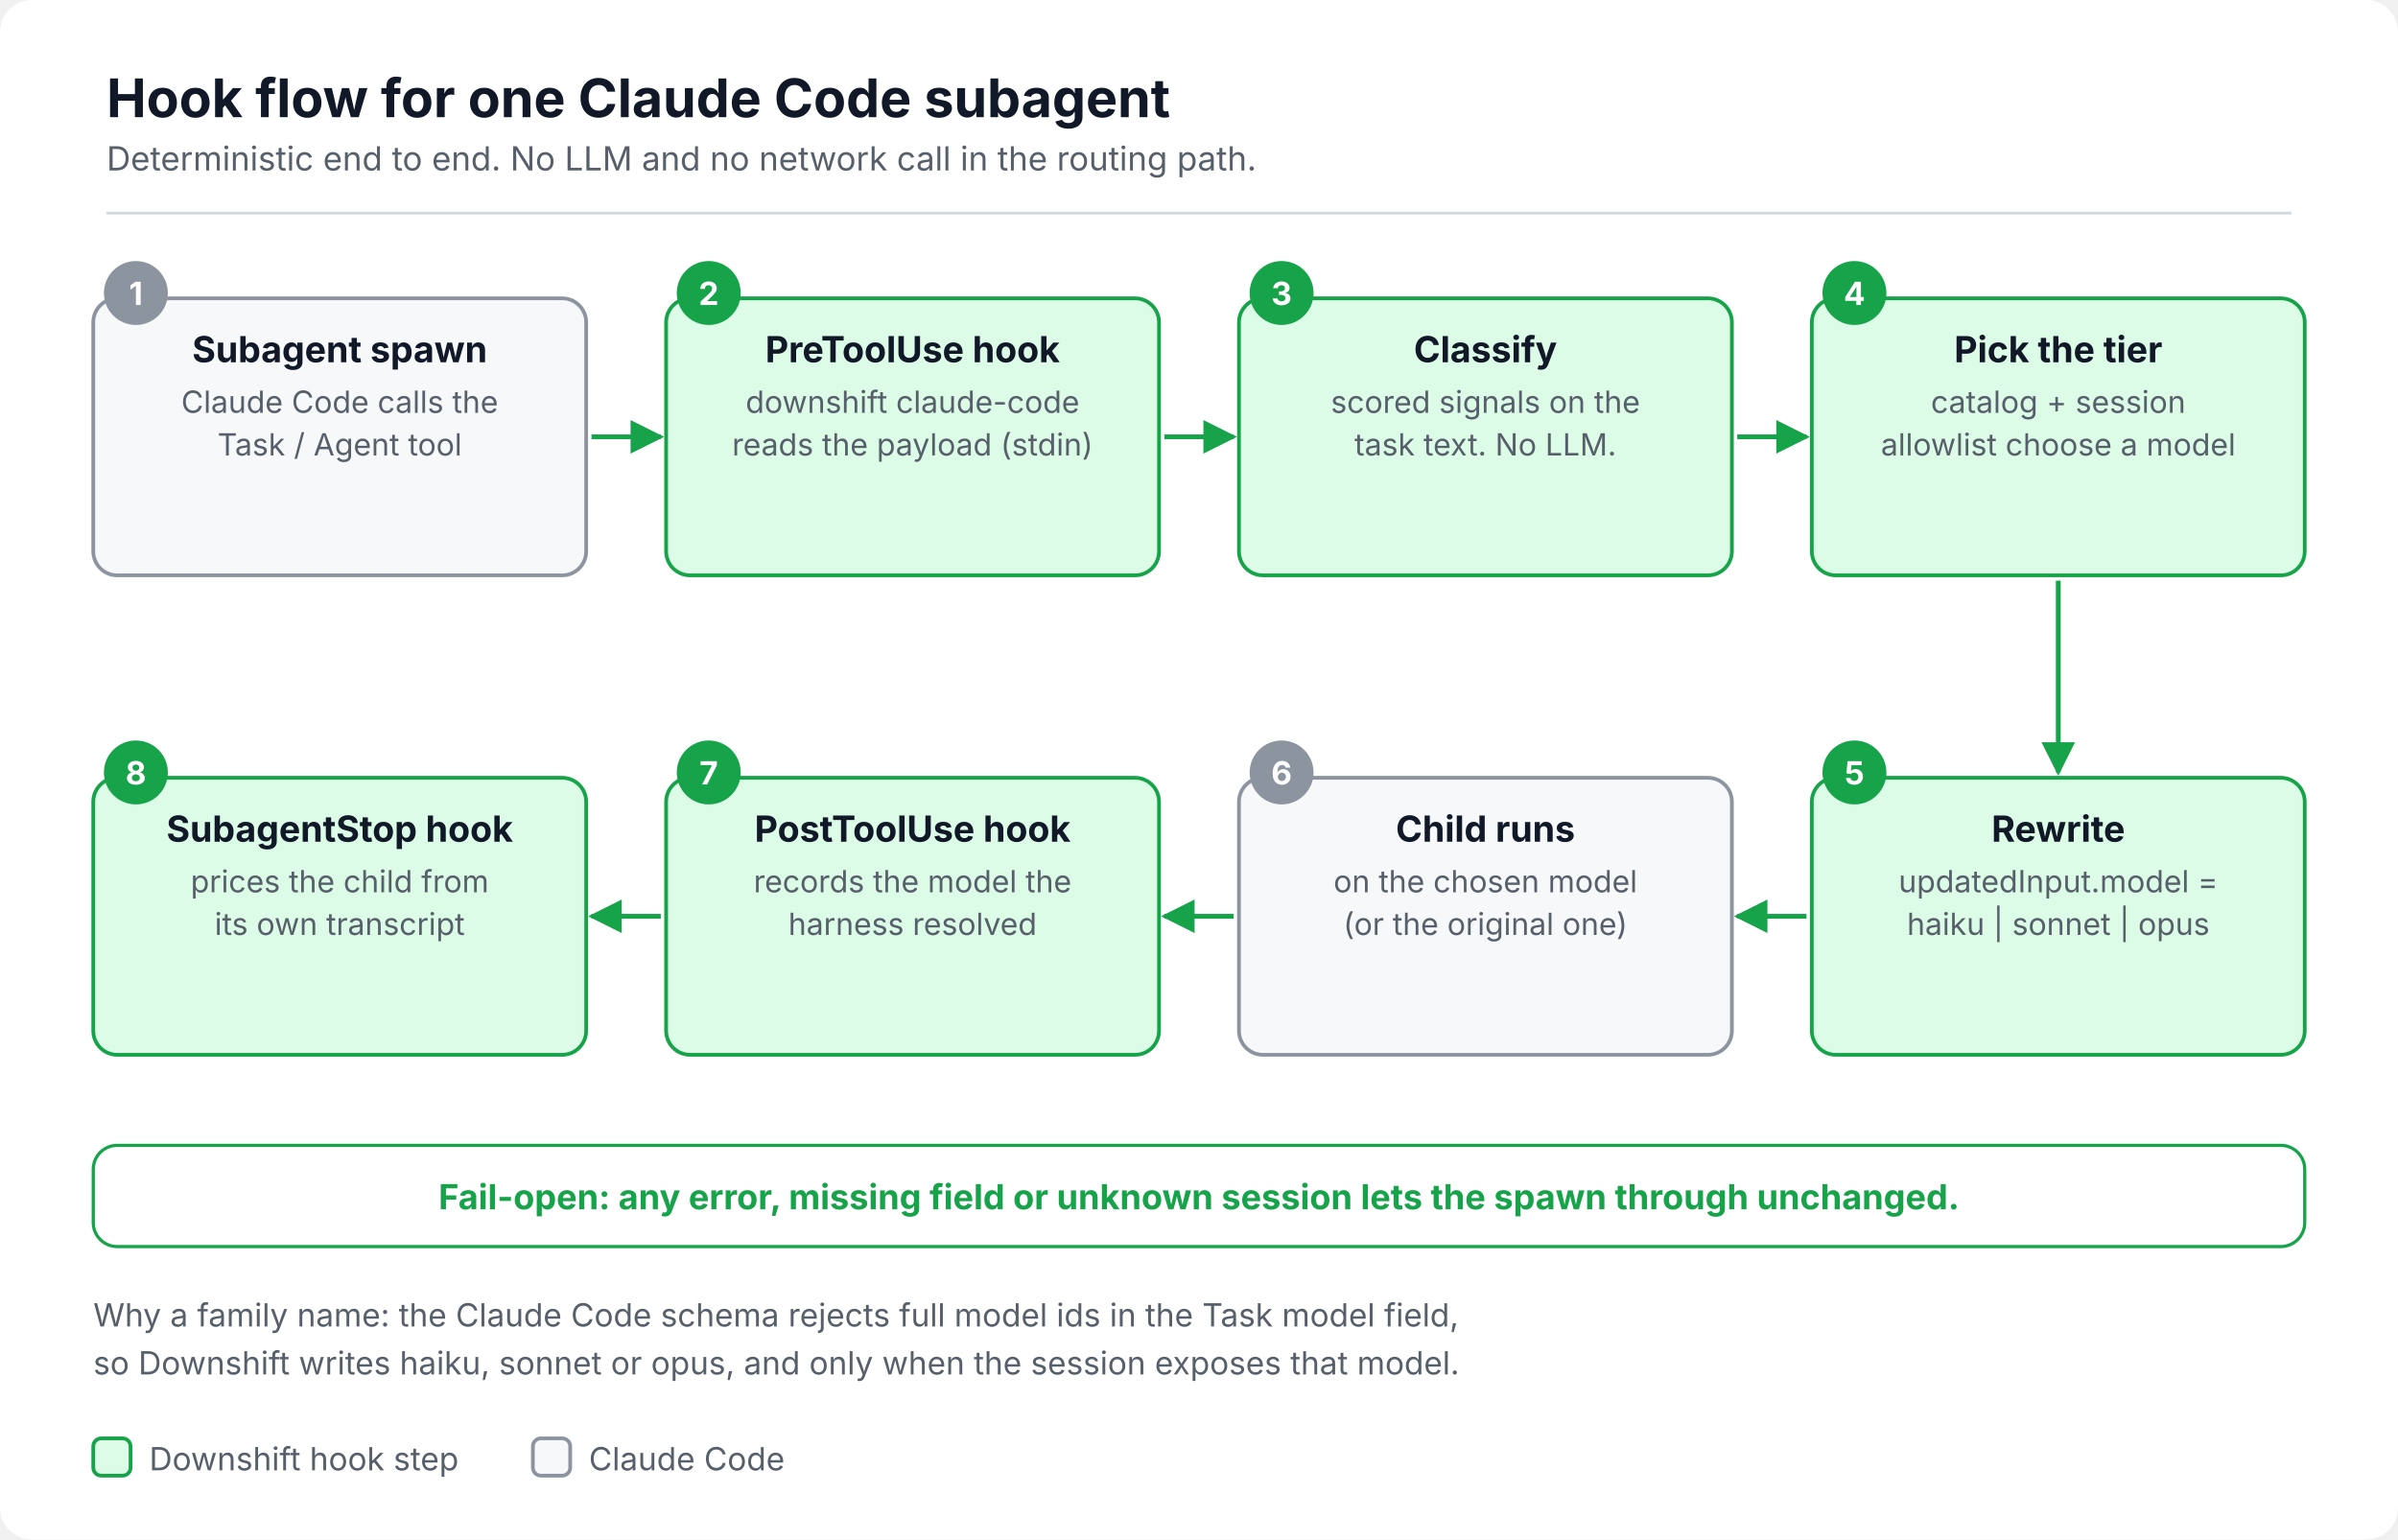
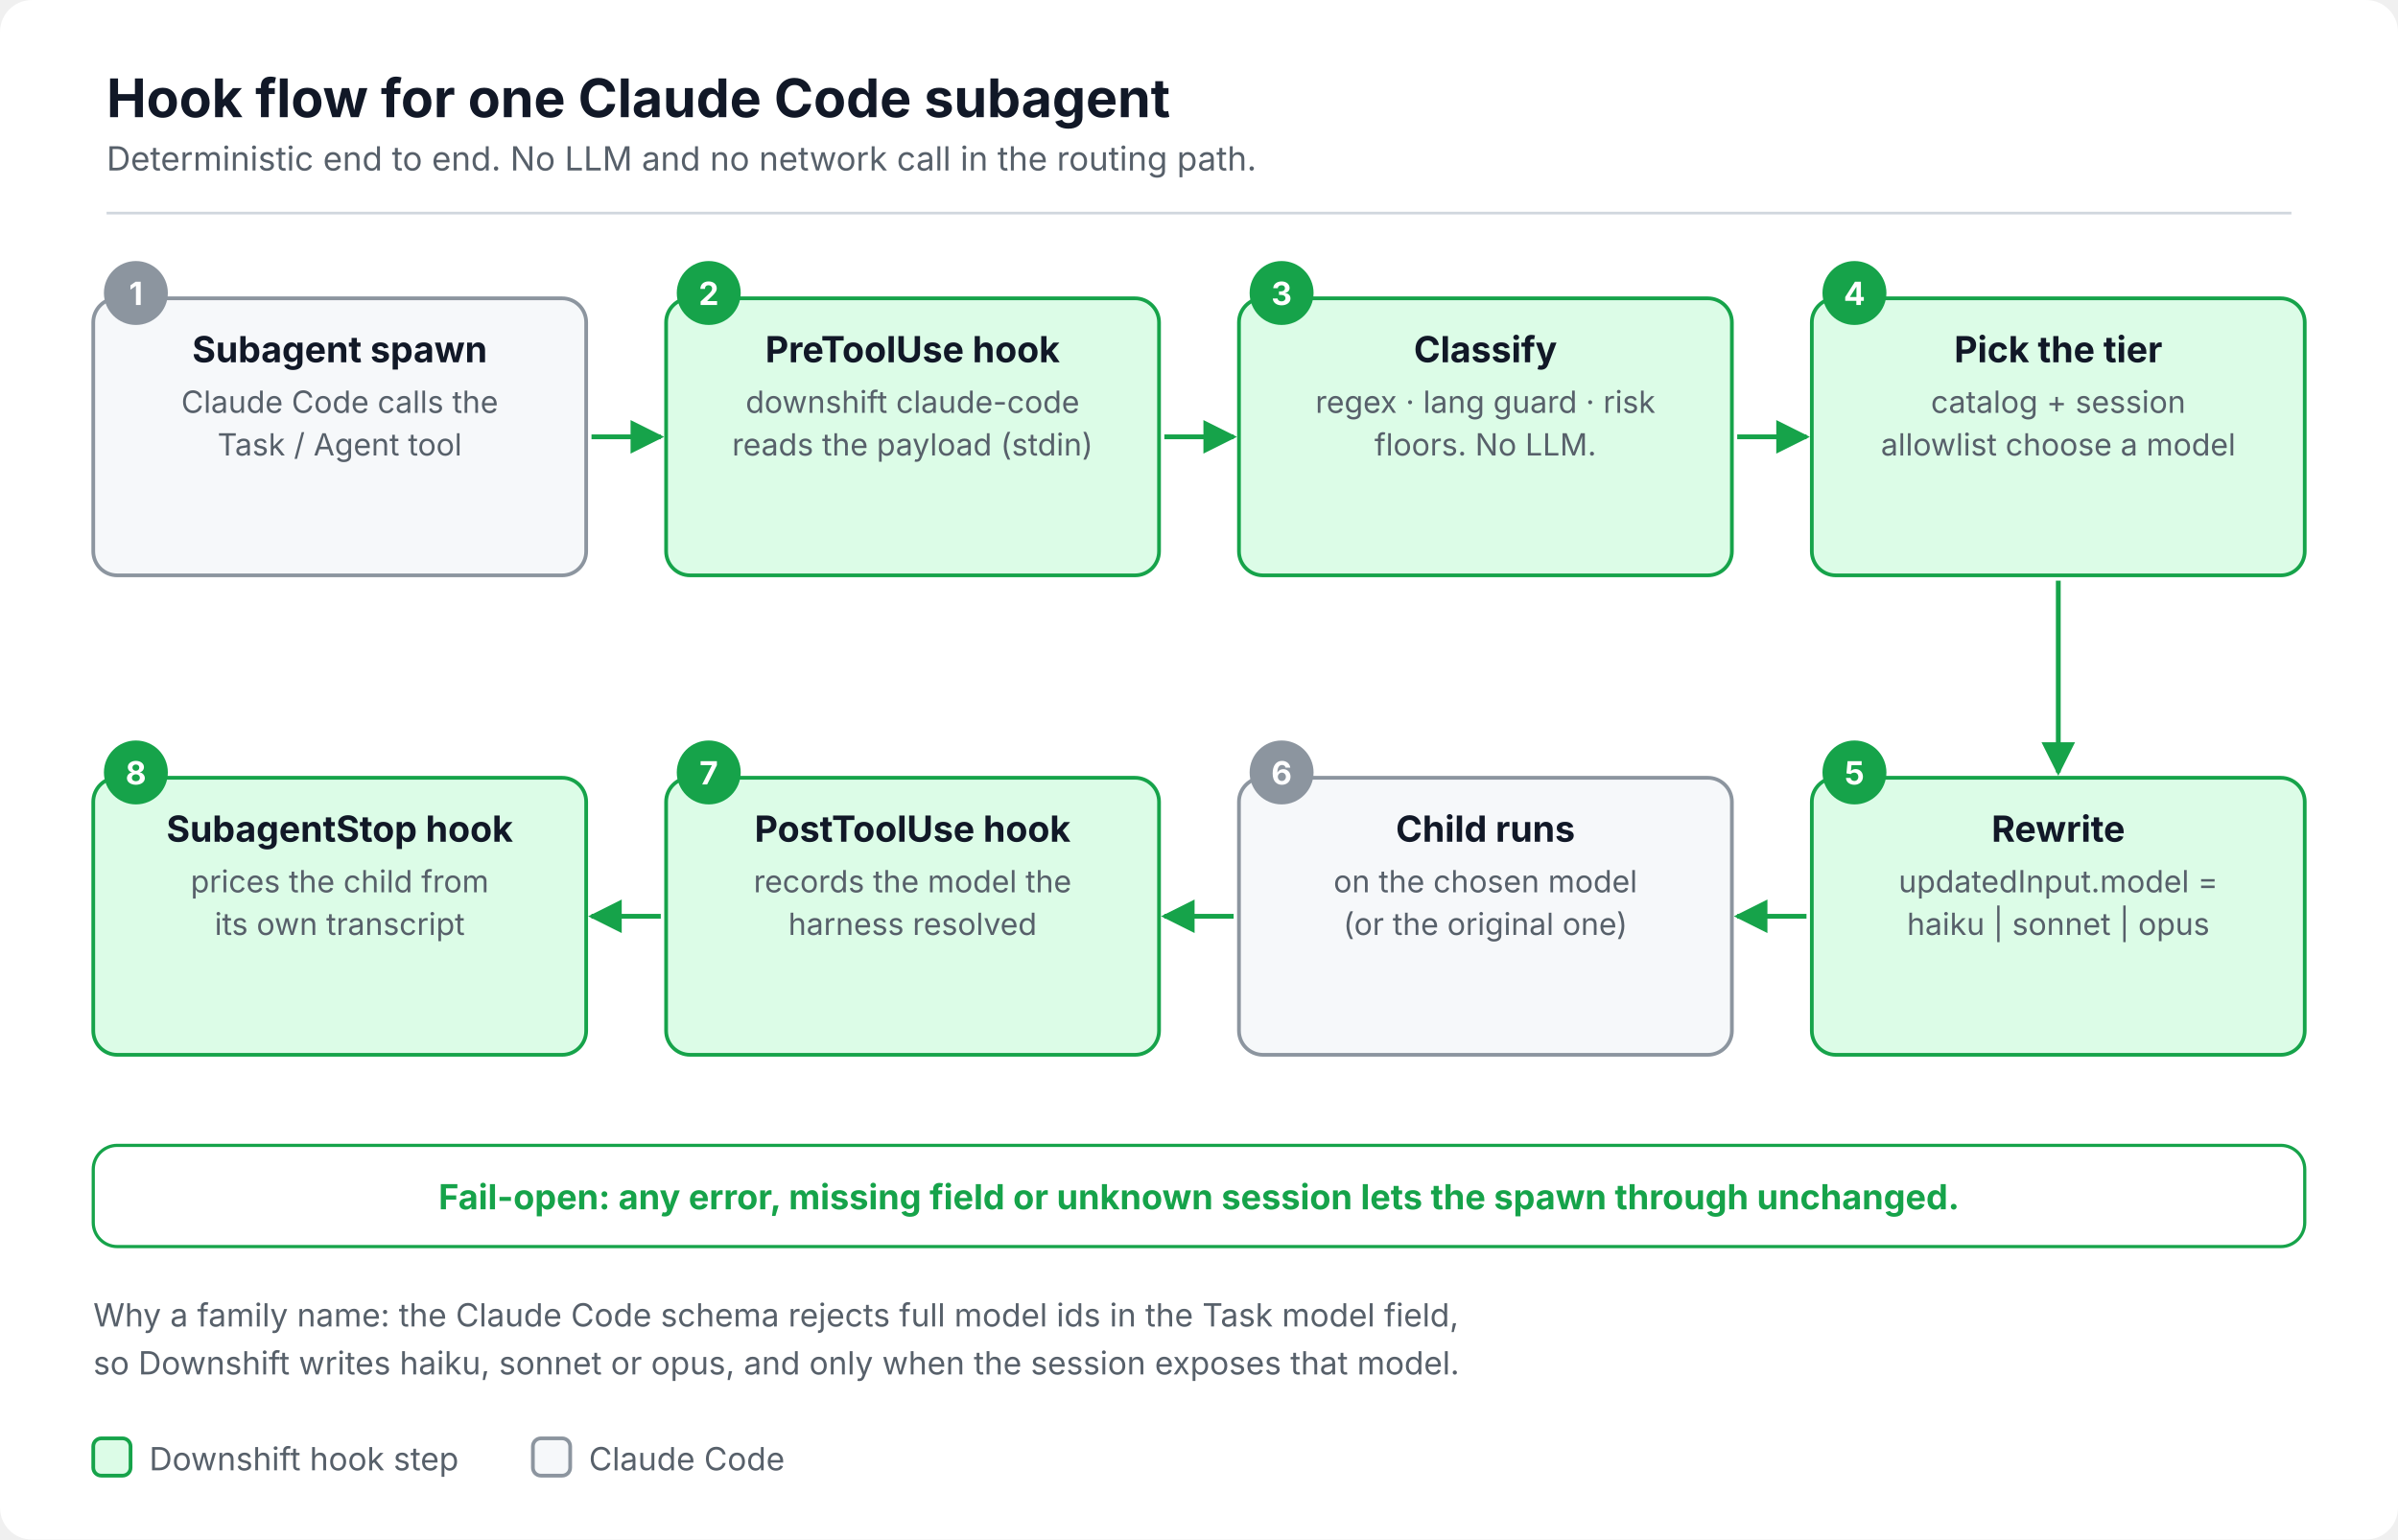
<svg xmlns="http://www.w3.org/2000/svg" width="900" height="578" viewBox="0 0 900 578" role="img" aria-labelledby="t d">
  <defs>
    <marker id="a" viewBox="0 0 10 10" refX="9" refY="5" markerWidth="7" markerHeight="7" orient="auto">
      <path d="M0 0L10 5L0 10z" fill="#57606A" />
    </marker>
    <marker id="g" viewBox="0 0 10 10" refX="9" refY="5" markerWidth="7" markerHeight="7" orient="auto">
      <path d="M0 0L10 5L0 10z" fill="#16A34A" />
    </marker>
  </defs>
  <rect width="900" height="578" rx="12" fill="#FFFFFF" />
  <text x="40" y="44" fill="#111827" font-size="20" font-weight="700" text-anchor="start" font-family="Inter,ui-sans-serif,system-ui,-apple-system,'Segoe UI',sans-serif">Hook flow for one Claude Code subagent</text>
  <text x="40" y="64" fill="#57606A" font-size="12.5" font-weight="400" text-anchor="start" font-family="Inter,ui-sans-serif,system-ui,-apple-system,'Segoe UI',sans-serif">Deterministic end to end. No LLM and no network call in the routing path.</text>
  <line x1="40" y1="80" x2="860" y2="80" stroke="#D0D7DE" />
  <rect x="35" y="112" width="185" height="104" rx="9" fill="#F6F8FA" stroke="#8C959F" stroke-width="1.4" />
  <text x="127.5" y="136" fill="#111827" font-size="13.5" font-weight="700" text-anchor="middle" font-family="Inter,ui-sans-serif,system-ui,-apple-system,'Segoe UI',sans-serif">Subagent spawn</text>
  <text x="127.5" y="155" fill="#57606A" font-size="11.5" font-weight="400" text-anchor="middle" font-family="Inter,ui-sans-serif,system-ui,-apple-system,'Segoe UI',sans-serif">Claude Code calls the</text>
  <text x="127.5" y="171" fill="#57606A" font-size="11.5" font-weight="400" text-anchor="middle" font-family="Inter,ui-sans-serif,system-ui,-apple-system,'Segoe UI',sans-serif">Task / Agent tool</text>
  <circle cx="51" cy="110" r="12" fill="#8C959F" />
  <text x="51" y="114.5" fill="#FFFFFF" font-size="12" font-weight="700" text-anchor="middle" font-family="Inter,ui-sans-serif,system-ui,-apple-system,'Segoe UI',sans-serif">1</text>
  <rect x="250" y="112" width="185" height="104" rx="9" fill="#DCFCE7" stroke="#16A34A" stroke-width="1.4" />
  <text x="342.5" y="136" fill="#111827" font-size="13.5" font-weight="700" text-anchor="middle" font-family="Inter,ui-sans-serif,system-ui,-apple-system,'Segoe UI',sans-serif">PreToolUse hook</text>
  <text x="342.5" y="155" fill="#57606A" font-size="11.5" font-weight="400" text-anchor="middle" font-family="Inter,ui-sans-serif,system-ui,-apple-system,'Segoe UI',sans-serif">downshift claude-code</text>
  <text x="342.5" y="171" fill="#57606A" font-size="11.5" font-weight="400" text-anchor="middle" font-family="Inter,ui-sans-serif,system-ui,-apple-system,'Segoe UI',sans-serif">reads the payload (stdin)</text>
  <circle cx="266" cy="110" r="12" fill="#16A34A" />
  <text x="266" y="114.5" fill="#FFFFFF" font-size="12" font-weight="700" text-anchor="middle" font-family="Inter,ui-sans-serif,system-ui,-apple-system,'Segoe UI',sans-serif">2</text>
  <rect x="465" y="112" width="185" height="104" rx="9" fill="#DCFCE7" stroke="#16A34A" stroke-width="1.4" />
  <text x="557.5" y="136" fill="#111827" font-size="13.5" font-weight="700" text-anchor="middle" font-family="Inter,ui-sans-serif,system-ui,-apple-system,'Segoe UI',sans-serif">Classify</text>
-   <text x="557.5" y="155" fill="#57606A" font-size="11.5" font-weight="400" text-anchor="middle" font-family="Inter,ui-sans-serif,system-ui,-apple-system,'Segoe UI',sans-serif">scored signals on the</text>
-   <text x="557.5" y="171" fill="#57606A" font-size="11.5" font-weight="400" text-anchor="middle" font-family="Inter,ui-sans-serif,system-ui,-apple-system,'Segoe UI',sans-serif">task text. No LLM.</text>
+   <text x="557.5" y="155" fill="#57606A" font-size="11.5" font-weight="400" text-anchor="middle" font-family="Inter,ui-sans-serif,system-ui,-apple-system,'Segoe UI',sans-serif">regex · lang guard · risk</text>
+   <text x="557.5" y="171" fill="#57606A" font-size="11.5" font-weight="400" text-anchor="middle" font-family="Inter,ui-sans-serif,system-ui,-apple-system,'Segoe UI',sans-serif">floors. No LLM.</text>
  <circle cx="481" cy="110" r="12" fill="#16A34A" />
  <text x="481" y="114.5" fill="#FFFFFF" font-size="12" font-weight="700" text-anchor="middle" font-family="Inter,ui-sans-serif,system-ui,-apple-system,'Segoe UI',sans-serif">3</text>
  <rect x="680" y="112" width="185" height="104" rx="9" fill="#DCFCE7" stroke="#16A34A" stroke-width="1.4" />
  <text x="772.5" y="136" fill="#111827" font-size="13.5" font-weight="700" text-anchor="middle" font-family="Inter,ui-sans-serif,system-ui,-apple-system,'Segoe UI',sans-serif">Pick the tier</text>
  <text x="772.5" y="155" fill="#57606A" font-size="11.5" font-weight="400" text-anchor="middle" font-family="Inter,ui-sans-serif,system-ui,-apple-system,'Segoe UI',sans-serif">catalog + session</text>
  <text x="772.5" y="171" fill="#57606A" font-size="11.5" font-weight="400" text-anchor="middle" font-family="Inter,ui-sans-serif,system-ui,-apple-system,'Segoe UI',sans-serif">allowlist choose a model</text>
  <circle cx="696" cy="110" r="12" fill="#16A34A" />
  <text x="696" y="114.5" fill="#FFFFFF" font-size="12" font-weight="700" text-anchor="middle" font-family="Inter,ui-sans-serif,system-ui,-apple-system,'Segoe UI',sans-serif">4</text>
  <rect x="680" y="292" width="185" height="104" rx="9" fill="#DCFCE7" stroke="#16A34A" stroke-width="1.4" />
  <text x="772.5" y="316" fill="#111827" font-size="13.5" font-weight="700" text-anchor="middle" font-family="Inter,ui-sans-serif,system-ui,-apple-system,'Segoe UI',sans-serif">Rewrite</text>
  <text x="772.5" y="335" fill="#57606A" font-size="11.5" font-weight="400" text-anchor="middle" font-family="Inter,ui-sans-serif,system-ui,-apple-system,'Segoe UI',sans-serif">updatedInput.model =</text>
  <text x="772.5" y="351" fill="#57606A" font-size="11.5" font-weight="400" text-anchor="middle" font-family="Inter,ui-sans-serif,system-ui,-apple-system,'Segoe UI',sans-serif">haiku | sonnet | opus</text>
  <circle cx="696" cy="290" r="12" fill="#16A34A" />
  <text x="696" y="294.5" fill="#FFFFFF" font-size="12" font-weight="700" text-anchor="middle" font-family="Inter,ui-sans-serif,system-ui,-apple-system,'Segoe UI',sans-serif">5</text>
  <rect x="465" y="292" width="185" height="104" rx="9" fill="#F6F8FA" stroke="#8C959F" stroke-width="1.4" />
  <text x="557.5" y="316" fill="#111827" font-size="13.5" font-weight="700" text-anchor="middle" font-family="Inter,ui-sans-serif,system-ui,-apple-system,'Segoe UI',sans-serif">Child runs</text>
  <text x="557.5" y="335" fill="#57606A" font-size="11.5" font-weight="400" text-anchor="middle" font-family="Inter,ui-sans-serif,system-ui,-apple-system,'Segoe UI',sans-serif">on the chosen model</text>
  <text x="557.5" y="351" fill="#57606A" font-size="11.5" font-weight="400" text-anchor="middle" font-family="Inter,ui-sans-serif,system-ui,-apple-system,'Segoe UI',sans-serif">(or the original one)</text>
  <circle cx="481" cy="290" r="12" fill="#8C959F" />
  <text x="481" y="294.5" fill="#FFFFFF" font-size="12" font-weight="700" text-anchor="middle" font-family="Inter,ui-sans-serif,system-ui,-apple-system,'Segoe UI',sans-serif">6</text>
  <rect x="250" y="292" width="185" height="104" rx="9" fill="#DCFCE7" stroke="#16A34A" stroke-width="1.4" />
  <text x="342.5" y="316" fill="#111827" font-size="13.5" font-weight="700" text-anchor="middle" font-family="Inter,ui-sans-serif,system-ui,-apple-system,'Segoe UI',sans-serif">PostToolUse hook</text>
  <text x="342.5" y="335" fill="#57606A" font-size="11.5" font-weight="400" text-anchor="middle" font-family="Inter,ui-sans-serif,system-ui,-apple-system,'Segoe UI',sans-serif">records the model the</text>
  <text x="342.5" y="351" fill="#57606A" font-size="11.5" font-weight="400" text-anchor="middle" font-family="Inter,ui-sans-serif,system-ui,-apple-system,'Segoe UI',sans-serif">harness resolved</text>
  <circle cx="266" cy="290" r="12" fill="#16A34A" />
  <text x="266" y="294.5" fill="#FFFFFF" font-size="12" font-weight="700" text-anchor="middle" font-family="Inter,ui-sans-serif,system-ui,-apple-system,'Segoe UI',sans-serif">7</text>
  <rect x="35" y="292" width="185" height="104" rx="9" fill="#DCFCE7" stroke="#16A34A" stroke-width="1.4" />
  <text x="127.5" y="316" fill="#111827" font-size="13.5" font-weight="700" text-anchor="middle" font-family="Inter,ui-sans-serif,system-ui,-apple-system,'Segoe UI',sans-serif">SubagentStop hook</text>
  <text x="127.5" y="335" fill="#57606A" font-size="11.5" font-weight="400" text-anchor="middle" font-family="Inter,ui-sans-serif,system-ui,-apple-system,'Segoe UI',sans-serif">prices the child from</text>
  <text x="127.5" y="351" fill="#57606A" font-size="11.5" font-weight="400" text-anchor="middle" font-family="Inter,ui-sans-serif,system-ui,-apple-system,'Segoe UI',sans-serif">its own transcript</text>
  <circle cx="51" cy="290" r="12" fill="#16A34A" />
  <text x="51" y="294.5" fill="#FFFFFF" font-size="12" font-weight="700" text-anchor="middle" font-family="Inter,ui-sans-serif,system-ui,-apple-system,'Segoe UI',sans-serif">8</text>
  <path d="M222,164.0 H248" fill="none" stroke="#16A34A" stroke-width="1.8" marker-end="url(#g)" />
  <path d="M437,164.0 H463" fill="none" stroke="#16A34A" stroke-width="1.8" marker-end="url(#g)" />
  <path d="M652,164.0 H678" fill="none" stroke="#16A34A" stroke-width="1.8" marker-end="url(#g)" />
  <path d="M772.5,218 V290" fill="none" stroke="#16A34A" stroke-width="1.8" marker-end="url(#g)" />
  <path d="M678,344.0 H652" fill="none" stroke="#16A34A" stroke-width="1.8" marker-end="url(#g)" />
  <path d="M463,344.0 H437" fill="none" stroke="#16A34A" stroke-width="1.8" marker-end="url(#g)" />
  <path d="M248,344.0 H222" fill="none" stroke="#16A34A" stroke-width="1.8" marker-end="url(#g)" />
  <rect x="35" y="430" width="830" height="38" rx="9" fill="#FFFFFF" stroke="#16A34A" stroke-width="1.2" />
  <text x="450" y="454" fill="#16A34A" font-size="13" font-weight="700" text-anchor="middle" font-family="Inter,ui-sans-serif,system-ui,-apple-system,'Segoe UI',sans-serif">Fail-open: any error, missing field or unknown session lets the spawn through unchanged.</text>
  <text x="35" y="498" fill="#57606A" font-size="12" font-weight="400" text-anchor="start" font-family="Inter,ui-sans-serif,system-ui,-apple-system,'Segoe UI',sans-serif">Why a family name: the Claude Code schema rejects full model ids in the Task model field,</text>
  <text x="35" y="516" fill="#57606A" font-size="12" font-weight="400" text-anchor="start" font-family="Inter,ui-sans-serif,system-ui,-apple-system,'Segoe UI',sans-serif">so Downshift writes haiku, sonnet or opus, and only when the session exposes that model.</text>
  <rect x="35" y="540" width="14" height="14" rx="3" fill="#DCFCE7" stroke="#16A34A" stroke-width="1.4" />
  <text x="56" y="552" fill="#57606A" font-size="12" font-weight="400" text-anchor="start" font-family="Inter,ui-sans-serif,system-ui,-apple-system,'Segoe UI',sans-serif">Downshift hook step</text>
  <rect x="200" y="540" width="14" height="14" rx="3" fill="#F6F8FA" stroke="#8C959F" stroke-width="1.4" />
  <text x="221" y="552" fill="#57606A" font-size="12" font-weight="400" text-anchor="start" font-family="Inter,ui-sans-serif,system-ui,-apple-system,'Segoe UI',sans-serif">Claude Code</text>
</svg>
